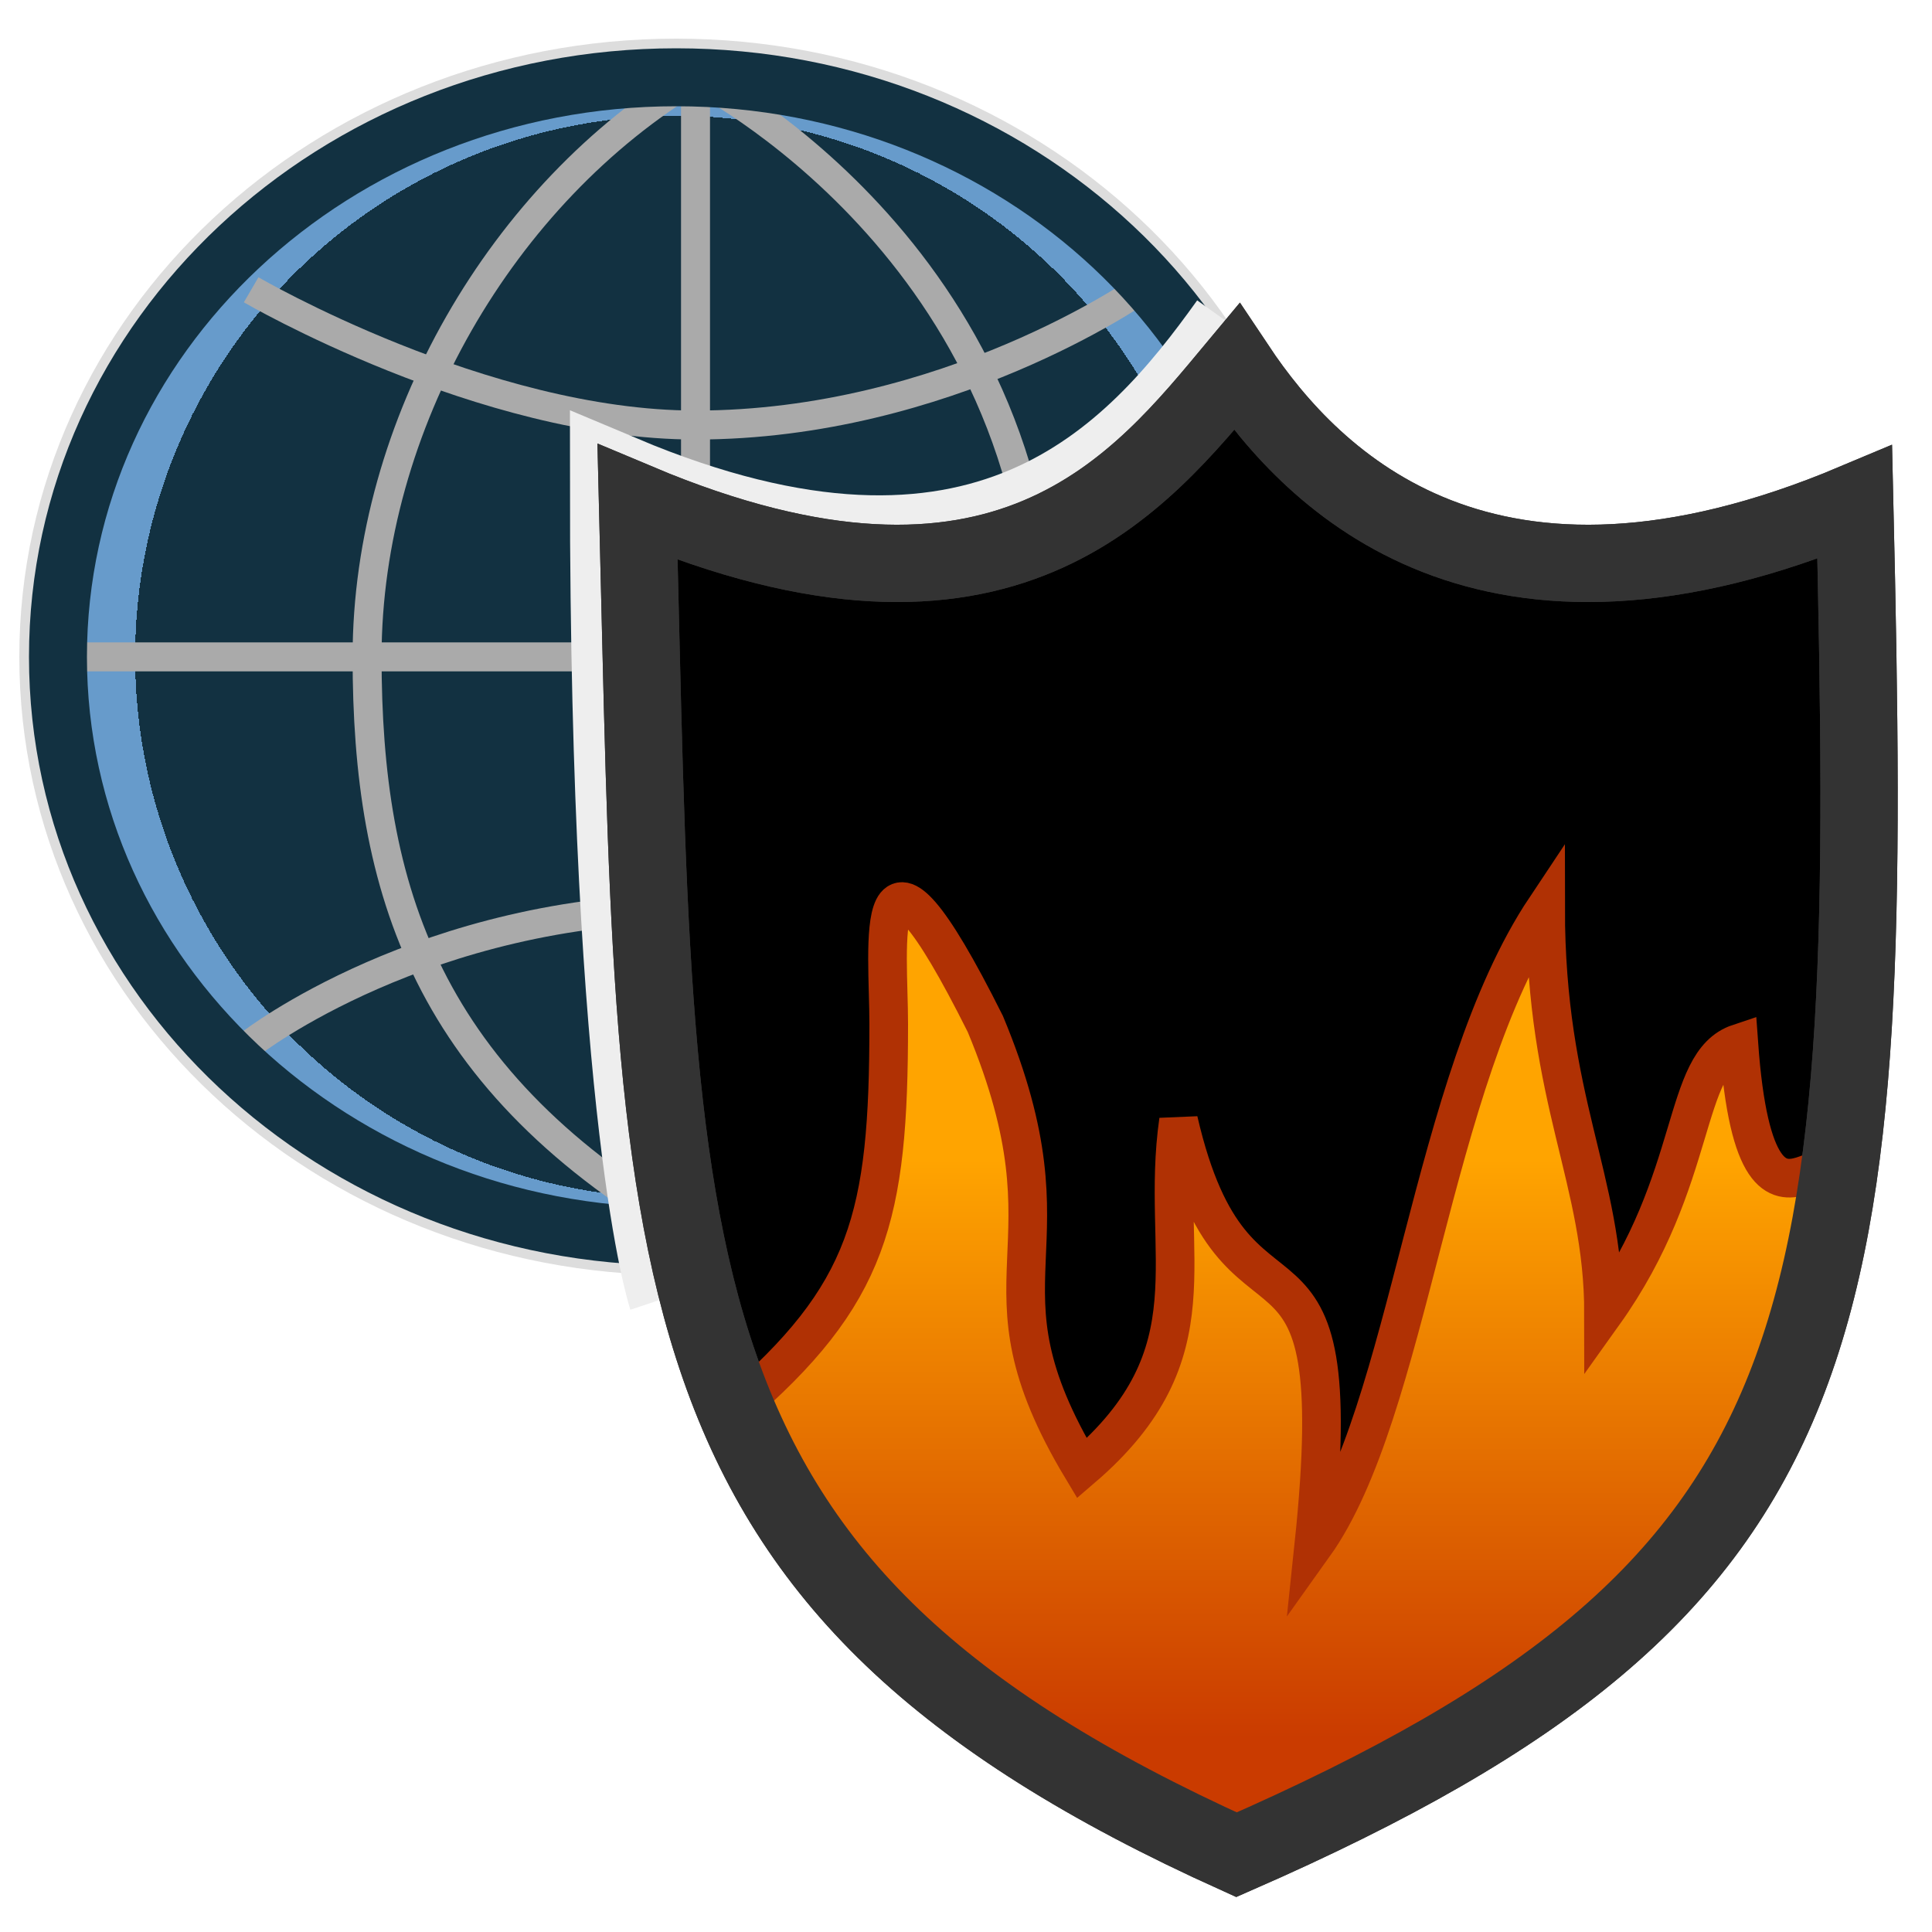
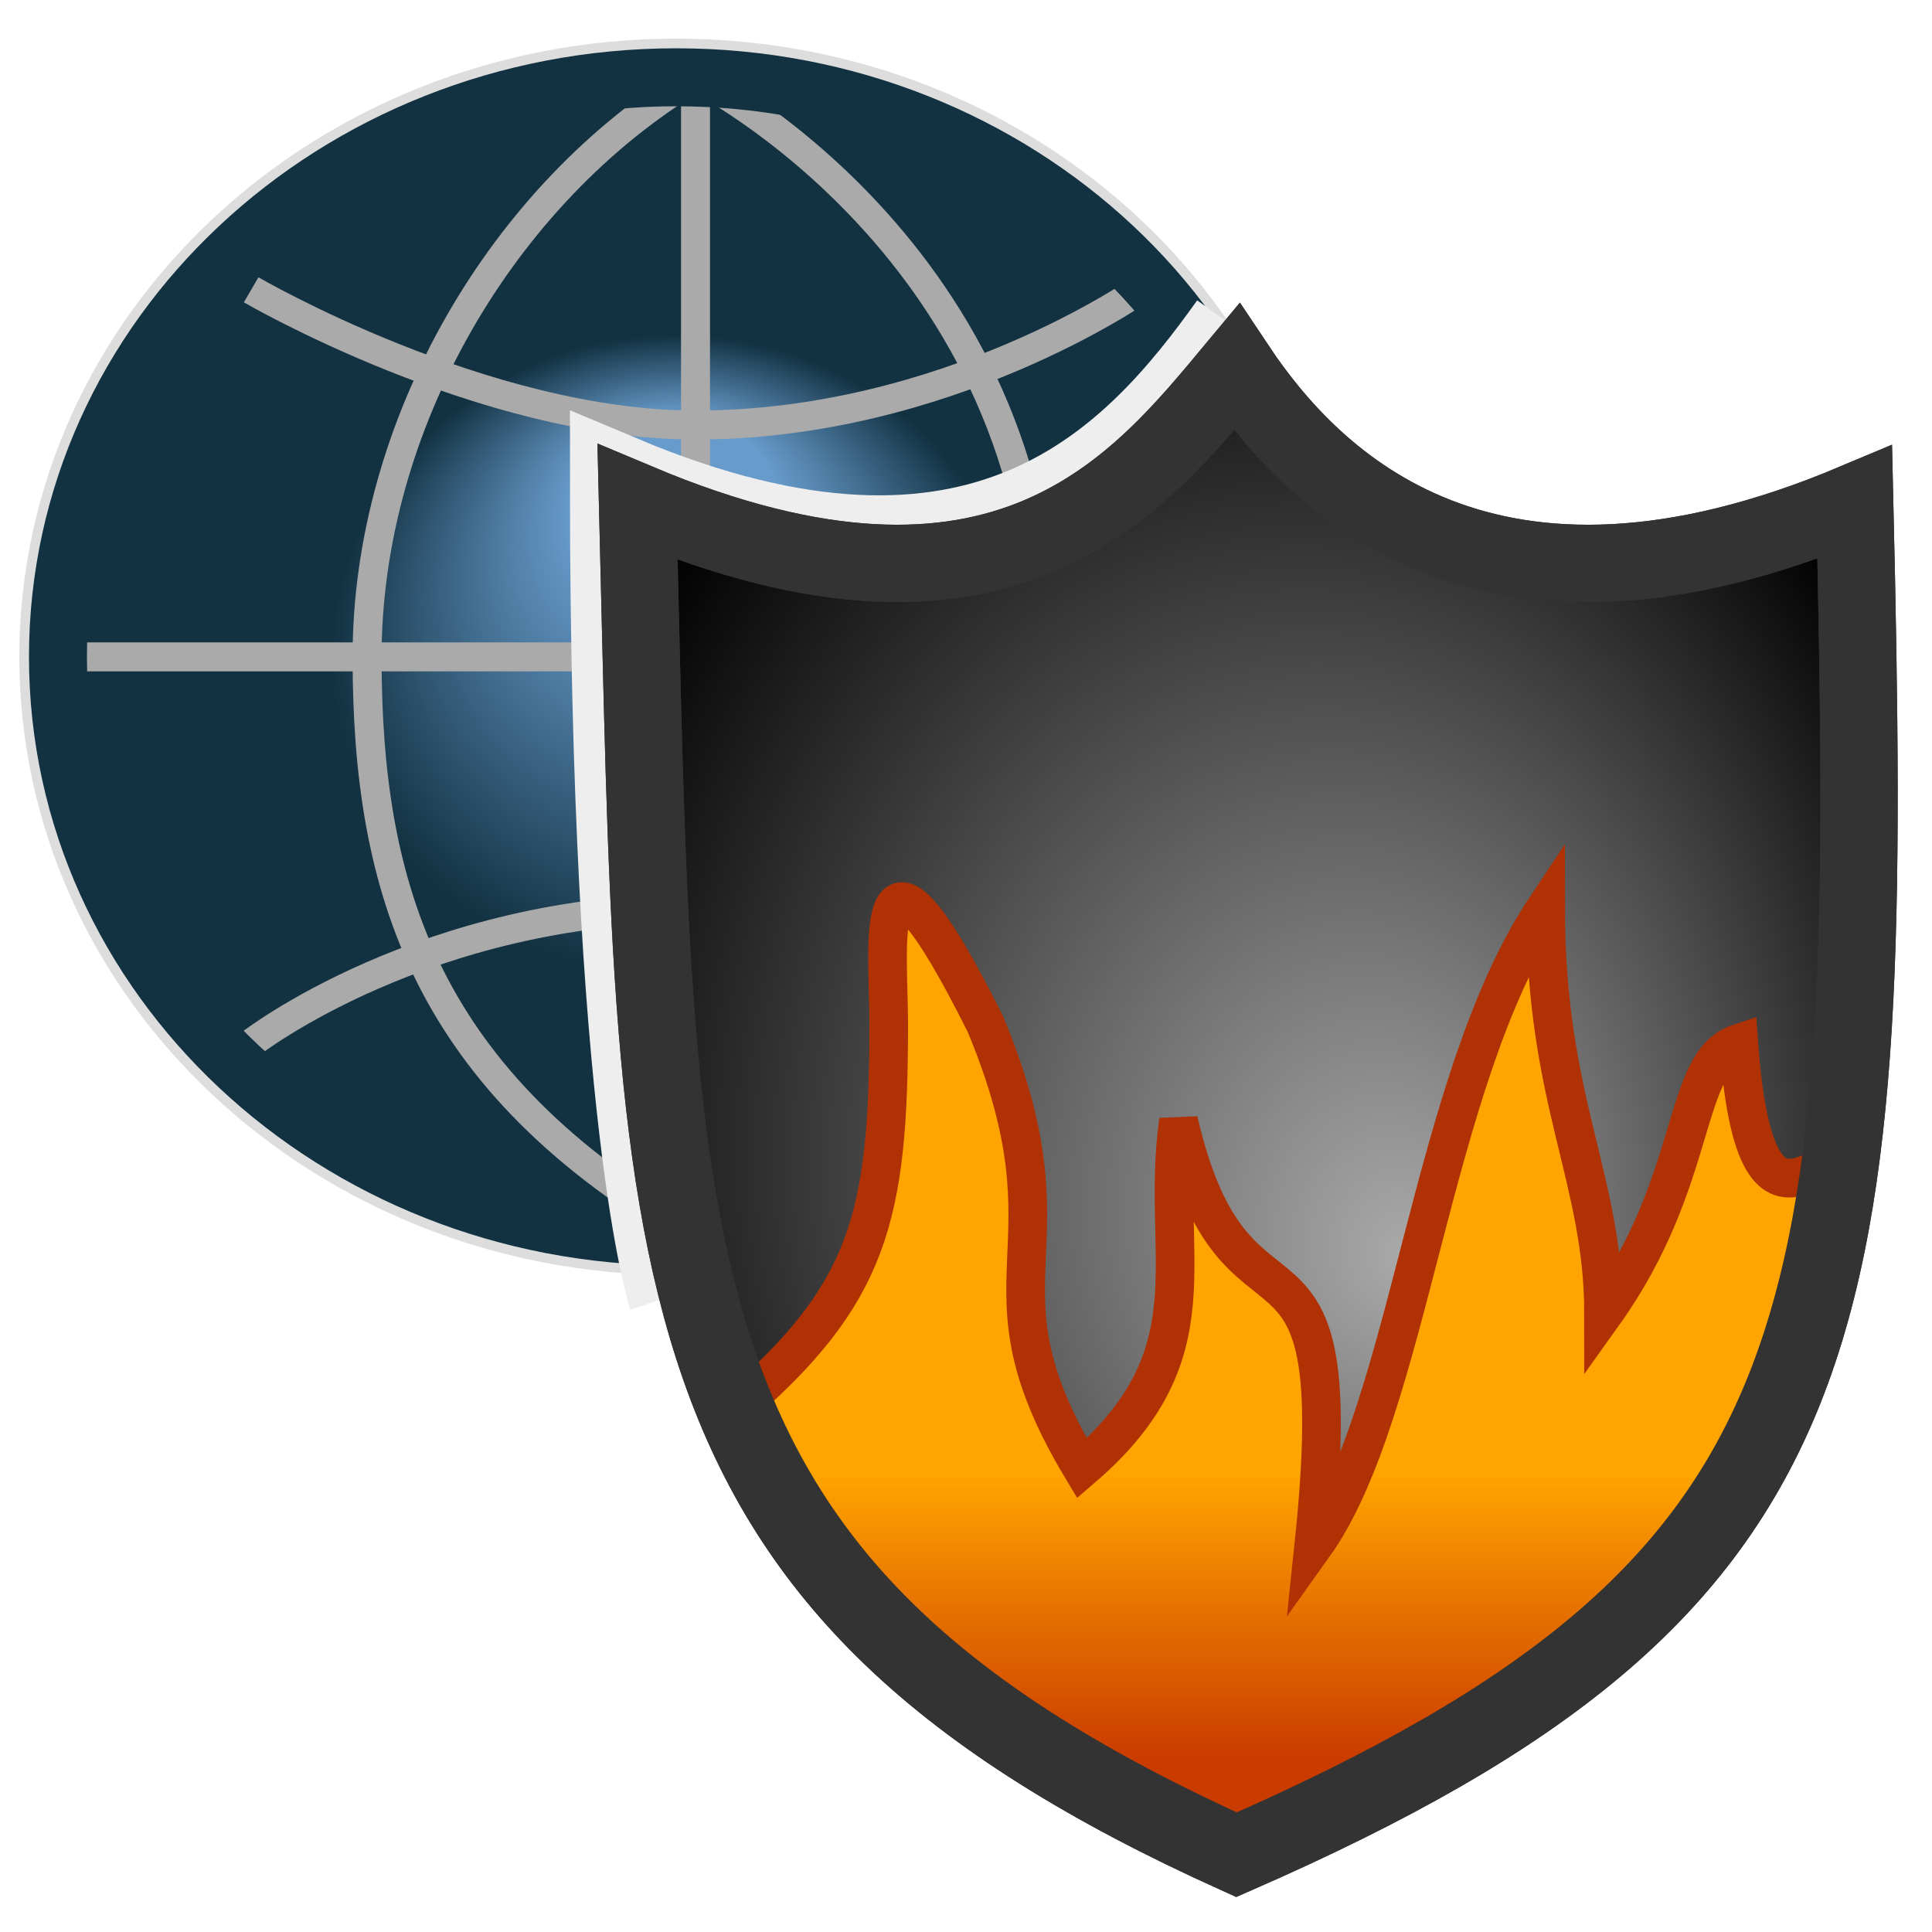
- <svg width="100" height="100" version="1.0">
+ <svg xmlns="http://www.w3.org/2000/svg" version="1.1" height="100" width="100">
  <defs>
-     <radialGradient id="RG1" cx="63" cy="60" fx="63" fy="60" r="60" gradientUnits="userSpaceOnUse">
-       <stop style="stop-color:#000000;stop-opacity:1;" offset="1" />
-       <stop style="stop-color:#aaaaaa;stop-opacity:1;" offset="0" />
+     <radialGradient id="RG1" cx="50%" cy="50%" fx="63%" fy="60%" r="60%">
+       <stop style="stop-color:rgb(170,170,170);stop-opacity:1;" offset="0%" />
+       <stop style="stop-color:rgb(0,0,0);stop-opacity:1;" offset="100%" />
    </radialGradient>
-     <linearGradient x1="0" y1="90" x2="0" y2="60" id="flame" gradientUnits="userSpaceOnUse">
-       <stop style="stop-color:#CA3B00;stop-opacity:1" offset="0" />
-       <stop style="stop-color:#FFA400;stop-opacity:1" offset="1" />
+     <linearGradient id="flame" x1="0%" y1="90%" x2="0%" y2="60%">
+       <stop style="stop-color:rgb(202,59,0);stop-opacity:1" offset="0%" />
+       <stop style="stop-color:rgb(255,164,0);stop-opacity:1" offset="100%" />
    </linearGradient>
-     <radialGradient id="RG_globe" cx="35" cy="34" fx="50" fy="32" r="28" gradientUnits="userSpaceOnUse">
-       <stop style="stop-color:#123141;stop-opacity:1;" offset="1" />
-       <stop style="stop-color:#679BCB;stop-opacity:1;" offset="0" />
+     <radialGradient id="RG_globe" cx="50%" cy="50%" fx="50%" fy="32%" r="28%">
+       <stop style="stop-color:rgb(103,155,203);stop-opacity:1;" offset="30%" />
+       <stop style="stop-color:rgb(18,49,65);stop-opacity:1;" offset="100%" />
    </radialGradient>
  </defs>
  <ellipse cx="35" cy="34" rx="32" ry="30" style="stroke-width:4;stroke:#dddddd;fill:none;" />
  <ellipse cx="35" cy="34" rx="32" ry="30" style="fill:url(#RG_globe);fill-opacity:1;fill-rule:nonzero" />
  <g style="fill:none;stroke:#aaaaaa;stroke-width:1.5px;stroke-linecap:butt;">
    <path d="M 36,64 C 22,56 19,46 19,34 19,22 26,10 36,4 l 0,60 C 36,64 54,55 54,34 54,13 36,4 36,4" />
    <path d="m 4,34 63,0 0,0" />
    <path d="m 13,15 c 0,0 12,7 23,7 13,0 23,-7 23,-7" />
    <path d="m 13,54 c 0,0 9,-7 23,-7 16,0 23,7 23,7" />
  </g>
  <ellipse cx="35" cy="34" rx="32" ry="30" style="stroke-width:3;stroke:#123141;fill:none;" />
  <path style="fill:none;stroke:#eeeeee;stroke-width:5" d="m 35,67 c 0,0 -3,-9 -3,-42 19,8 27,-1 32,-8" />
  <path style="fill:url(#RG1);fill-opacity:1;fill-rule:nonzero;stroke:#333333;stroke-width:4" d="M 64,19 C 59,25 52,34 33,26 34,66 33,82 64,96 96,82 97,69 96,26 77,34 68,25 64,19 z" />
  <path style="fill:url(#flame);stroke:#B03104;stroke-width:2" d="m 38,73 c 7,-6 8,-10 8,-20 0,-4 -1,-12 5,0 5,12 -1,13 5,23 7,-6 4,-11 5,-18 3,13 9,3 7,22 5,-7 6,-24 12,-33 0,10 3,14 3,21 5,-7 4,-13 7,-14 1,14 6,1 5,10 C 90,83 80,89 64,96 46,88 41,80 38,73 z" />
  <path style="fill:none;stroke:#333333;stroke-width:4" d="M 64,19 C 59,25 52,34 33,26 34,66 33,82 64,96 96,82 97,69 96,26 77,34 68,25 64,19 z" />
</svg>
